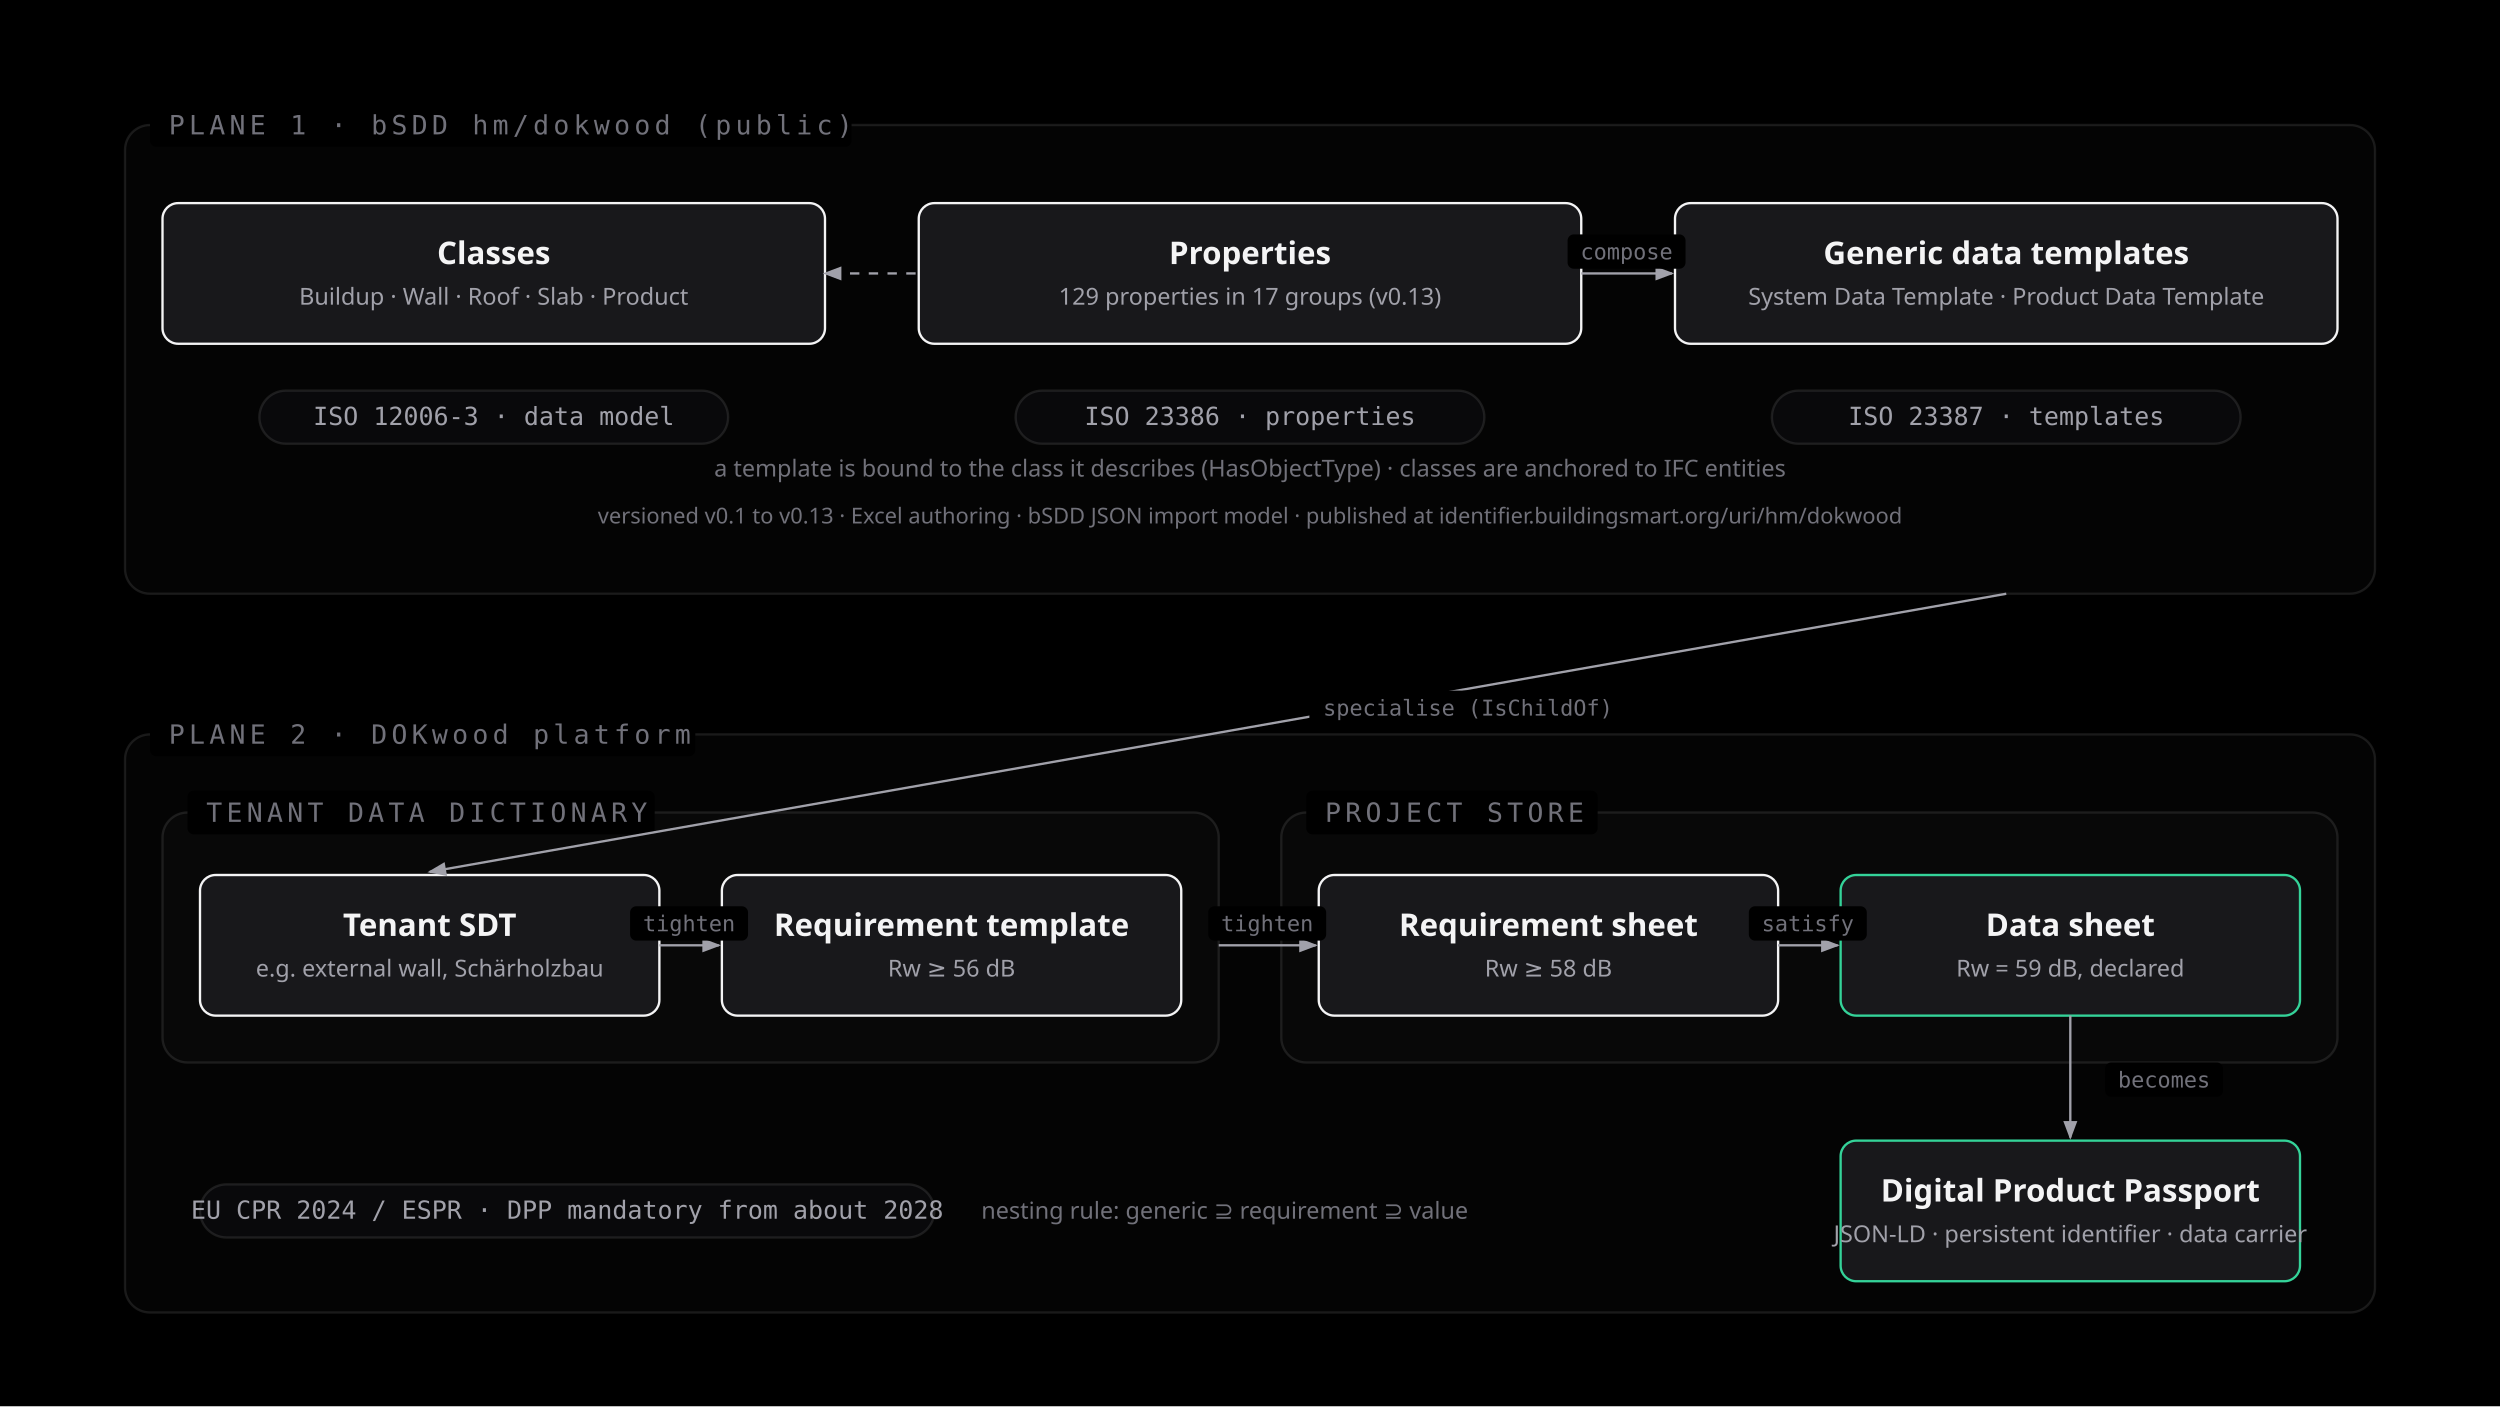
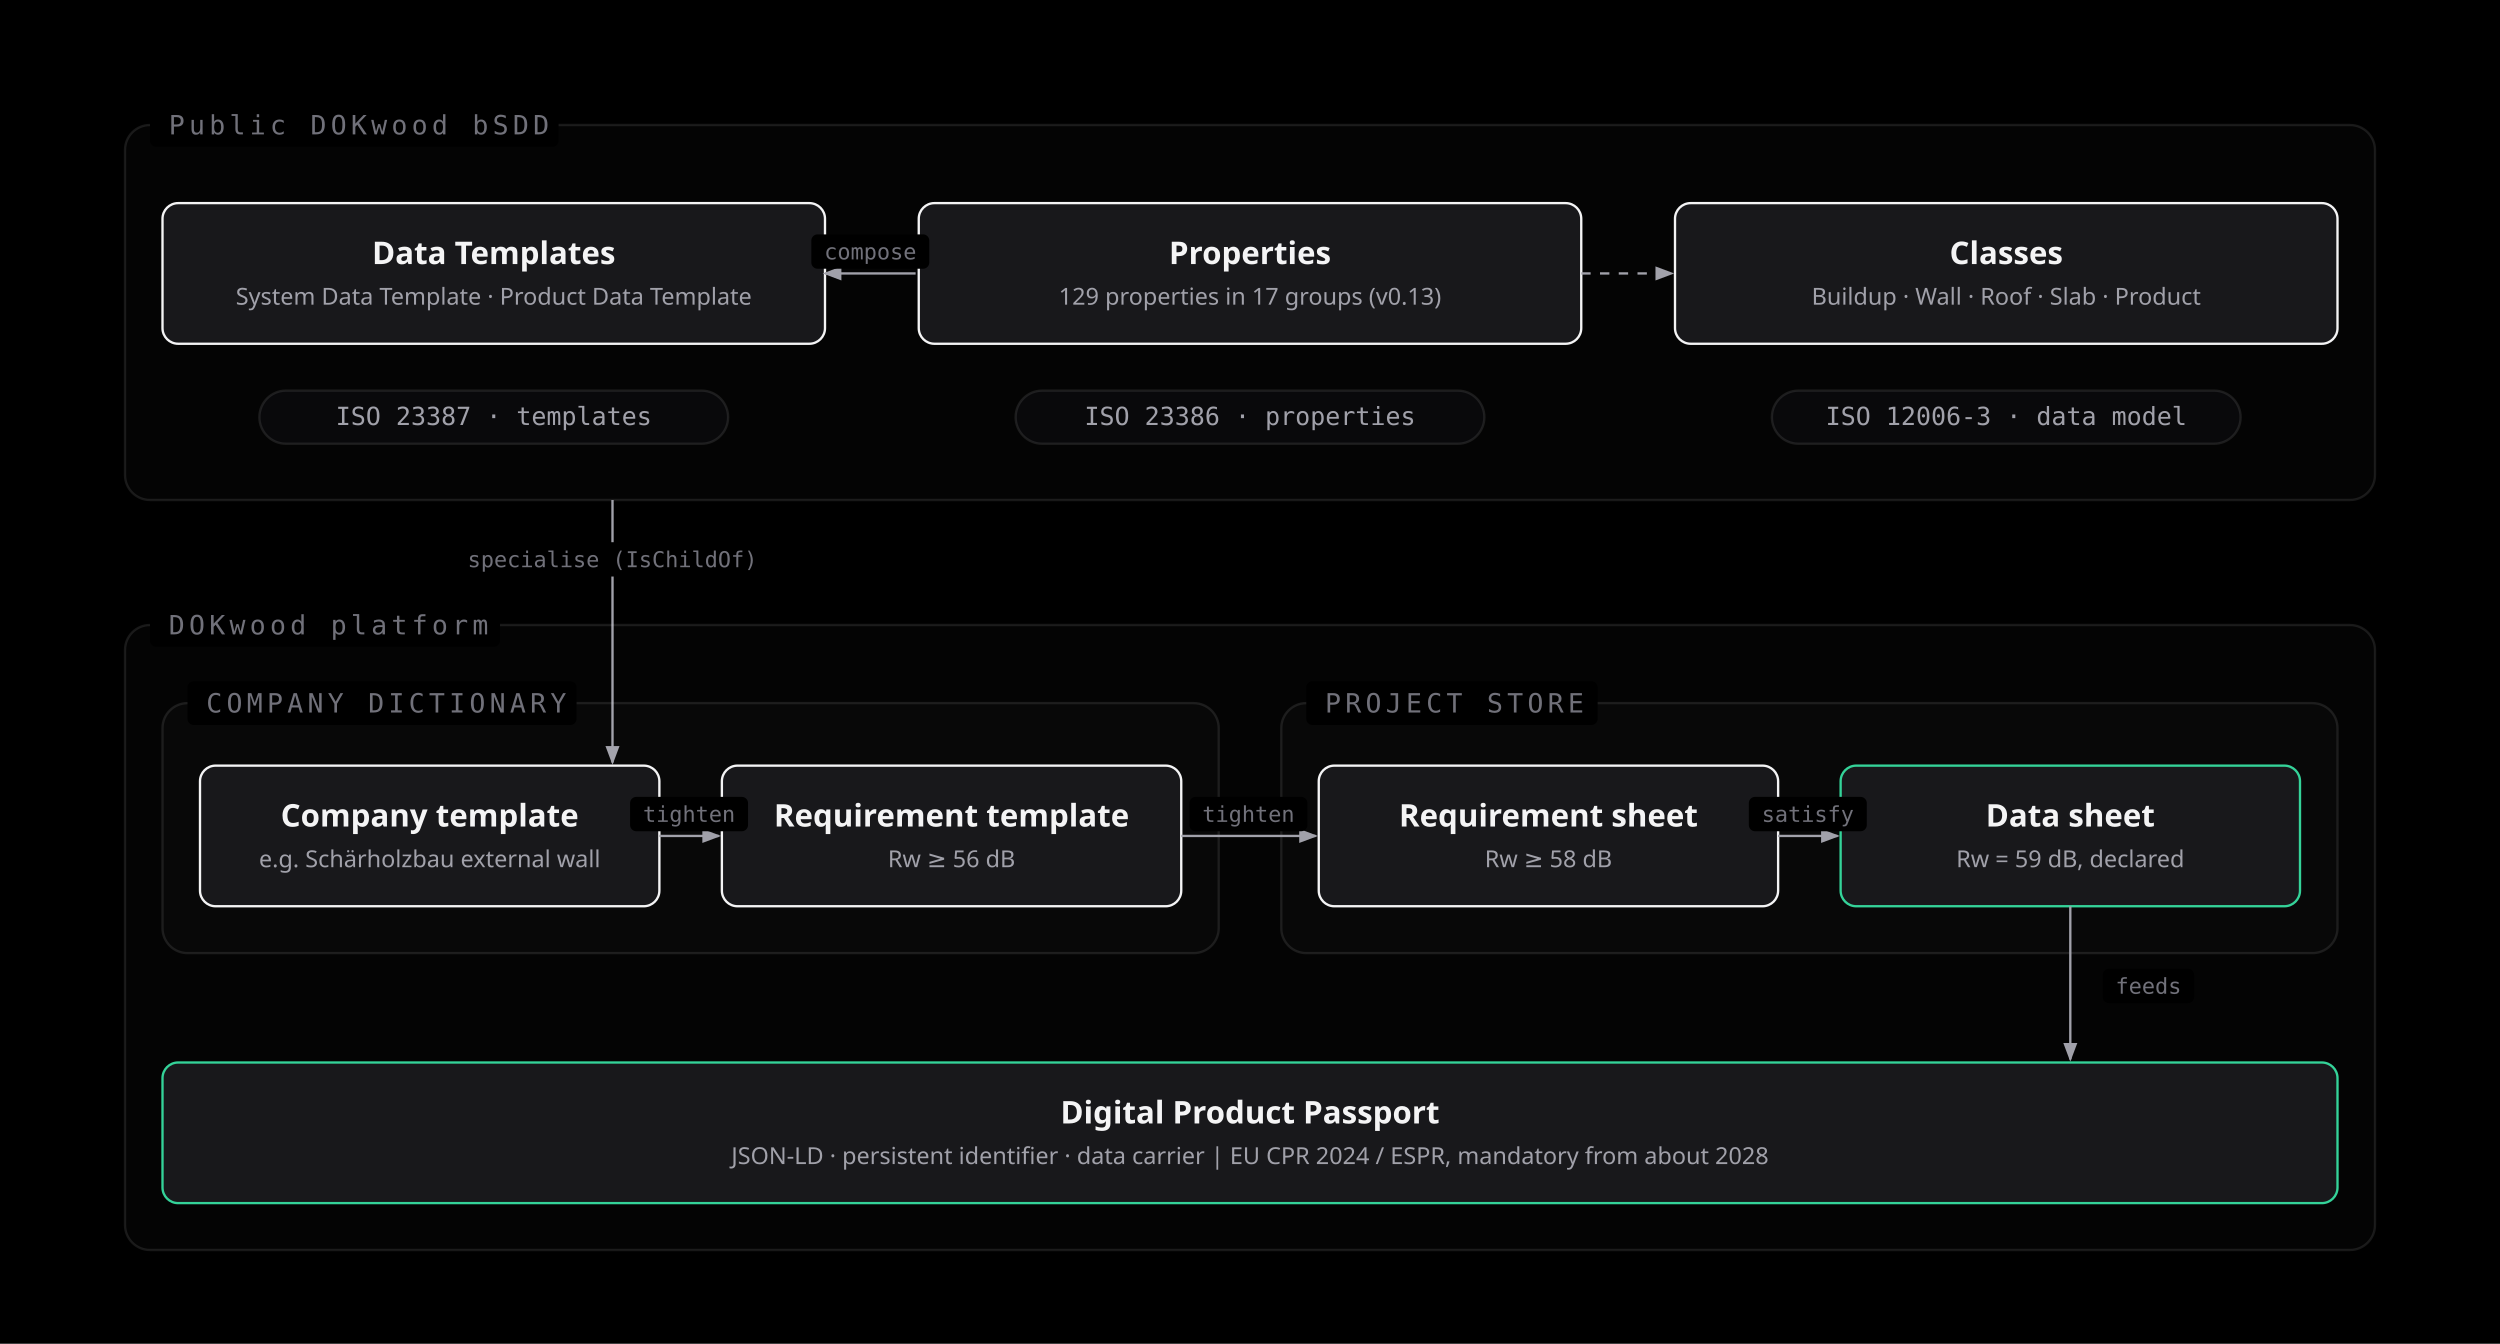
- <svg xmlns="http://www.w3.org/2000/svg" viewBox="0 0 1600 900" role="img" aria-labelledby="bsdd-two-plane-title">
+ <svg xmlns="http://www.w3.org/2000/svg" viewBox="0 0 1600 860" role="img" aria-labelledby="bsdd-two-plane-title">
  <defs>
    <marker id="bsdd-two-plane-arrow" markerWidth="8" markerHeight="6" refX="7" refY="3" orient="auto">
      <polygon points="0 0, 8 3, 0 6" fill="#a1a1aa" />
    </marker>
  </defs>
  <rect width="100%" height="100%" fill="#000000" />
-   <rect x="80" y="80" width="1440" height="300" rx="16" fill="rgba(244,244,245,0.02)" stroke="rgba(244,244,245,0.10)" stroke-width="1.5" />
-   <rect x="96" y="66" width="449" height="28" rx="4" fill="#000000" />
-   <text x="108" y="86" fill="#71717a" font-size="17" font-family="ui-monospace, SFMono-Regular, Menlo, Consolas, monospace" letter-spacing="0.16em">PLANE 1 · bSDD hm/dokwood (public)</text>
+   <rect x="80" y="80" width="1440" height="240" rx="16" fill="rgba(244,244,245,0.02)" stroke="rgba(244,244,245,0.10)" stroke-width="1.5" />
+   <rect x="96" y="66" width="261.5" height="28" rx="4" fill="#000000" />
+   <text x="108" y="86" fill="#71717a" font-size="17" font-family="ui-monospace, SFMono-Regular, Menlo, Consolas, monospace" letter-spacing="0.16em">Public DOKwood bSDD</text>
  <rect x="104" y="130" width="424" height="90" rx="10" fill="#18181b" stroke="#f4f4f5" stroke-width="1.5" />
-   <text x="316" y="169" text-anchor="middle" fill="#f4f4f5" font-size="20" font-weight="600" font-family="ui-sans-serif, system-ui, sans-serif">Classes</text>
-   <text x="316" y="195" text-anchor="middle" fill="#a1a1aa" font-size="15" font-family="ui-sans-serif, system-ui, sans-serif">Buildup · Wall · Roof · Slab · Product</text>
+   <text x="316" y="169" text-anchor="middle" fill="#f4f4f5" font-size="20" font-weight="600" font-family="ui-sans-serif, system-ui, sans-serif">Data Templates</text>
+   <text x="316" y="195" text-anchor="middle" fill="#a1a1aa" font-size="15" font-family="ui-sans-serif, system-ui, sans-serif">System Data Template · Product Data Template</text>
  <rect x="588" y="130" width="424" height="90" rx="10" fill="#18181b" stroke="#f4f4f5" stroke-width="1.5" />
  <text x="800" y="169" text-anchor="middle" fill="#f4f4f5" font-size="20" font-weight="600" font-family="ui-sans-serif, system-ui, sans-serif">Properties</text>
  <text x="800" y="195" text-anchor="middle" fill="#a1a1aa" font-size="15" font-family="ui-sans-serif, system-ui, sans-serif">129 properties in 17 groups (v0.13)</text>
  <rect x="1072" y="130" width="424" height="90" rx="10" fill="#18181b" stroke="#f4f4f5" stroke-width="1.5" />
-   <text x="1284" y="169" text-anchor="middle" fill="#f4f4f5" font-size="20" font-weight="600" font-family="ui-sans-serif, system-ui, sans-serif">Generic data templates</text>
-   <text x="1284" y="195" text-anchor="middle" fill="#a1a1aa" font-size="15" font-family="ui-sans-serif, system-ui, sans-serif">System Data Template · Product Data Template</text>
-   <line x1="1012" y1="175" x2="1070" y2="175" stroke="#a1a1aa" stroke-width="1.5" marker-end="url(#bsdd-two-plane-arrow)" />
-   <rect x="1003.25" y="150" width="75.5" height="22" rx="4" fill="#000000" />
-   <text x="1041" y="166" text-anchor="middle" fill="#71717a" font-size="14" font-family="ui-monospace, SFMono-Regular, Menlo, Consolas, monospace">compose</text>
-   <line x1="586" y1="175" x2="528" y2="175" stroke="#a1a1aa" stroke-width="1.5" stroke-dasharray="6 6" marker-end="url(#bsdd-two-plane-arrow)" />
-   <text x="316" y="241" text-anchor="middle" fill="#71717a" font-size="15" font-family="ui-sans-serif, system-ui, sans-serif" />
+   <text x="1284" y="169" text-anchor="middle" fill="#f4f4f5" font-size="20" font-weight="600" font-family="ui-sans-serif, system-ui, sans-serif">Classes</text>
+   <text x="1284" y="195" text-anchor="middle" fill="#a1a1aa" font-size="15" font-family="ui-sans-serif, system-ui, sans-serif">Buildup · Wall · Roof · Slab · Product</text>
+   <line x1="586" y1="175" x2="528" y2="175" stroke="#a1a1aa" stroke-width="1.5" marker-end="url(#bsdd-two-plane-arrow)" />
+   <rect x="519.25" y="150" width="75.5" height="22" rx="4" fill="#000000" />
+   <text x="557" y="166" text-anchor="middle" fill="#71717a" font-size="14" font-family="ui-monospace, SFMono-Regular, Menlo, Consolas, monospace">compose</text>
+   <line x1="1012" y1="175" x2="1070" y2="175" stroke="#a1a1aa" stroke-width="1.5" stroke-dasharray="6 6" marker-end="url(#bsdd-two-plane-arrow)" />
  <rect x="166" y="250" width="300" height="34" rx="17" fill="#09090b" stroke="rgba(244,244,245,0.10)" stroke-width="1.5" />
-   <text x="316" y="272" text-anchor="middle" fill="#a1a1aa" font-size="16" font-family="ui-monospace, SFMono-Regular, Menlo, Consolas, monospace">ISO 12006-3 · data model</text>
+   <text x="316" y="272" text-anchor="middle" fill="#a1a1aa" font-size="16" font-family="ui-monospace, SFMono-Regular, Menlo, Consolas, monospace">ISO 23387 · templates</text>
  <rect x="650" y="250" width="300" height="34" rx="17" fill="#09090b" stroke="rgba(244,244,245,0.10)" stroke-width="1.5" />
  <text x="800" y="272" text-anchor="middle" fill="#a1a1aa" font-size="16" font-family="ui-monospace, SFMono-Regular, Menlo, Consolas, monospace">ISO 23386 · properties</text>
  <rect x="1134" y="250" width="300" height="34" rx="17" fill="#09090b" stroke="rgba(244,244,245,0.10)" stroke-width="1.5" />
-   <text x="1284" y="272" text-anchor="middle" fill="#a1a1aa" font-size="16" font-family="ui-monospace, SFMono-Regular, Menlo, Consolas, monospace">ISO 23387 · templates</text>
-   <text x="800" y="305" text-anchor="middle" fill="#71717a" font-size="15" font-family="ui-sans-serif, system-ui, sans-serif">a template is bound to the class it describes (HasObjectType) · classes are anchored to IFC entities</text>
-   <text x="800" y="335" text-anchor="middle" fill="#71717a" font-size="14" font-family="ui-sans-serif, system-ui, sans-serif">versioned v0.1 to v0.13 · Excel authoring · bSDD JSON import model · published at identifier.buildingsmart.org/uri/hm/dokwood</text>
-   <rect x="80" y="470" width="1440" height="370" rx="16" fill="rgba(244,244,245,0.02)" stroke="rgba(244,244,245,0.10)" stroke-width="1.5" />
-   <rect x="96" y="456" width="349" height="28" rx="4" fill="#000000" />
-   <text x="108" y="476" fill="#71717a" font-size="17" font-family="ui-monospace, SFMono-Regular, Menlo, Consolas, monospace" letter-spacing="0.16em">PLANE 2 · DOKwood platform</text>
-   <rect x="104" y="520" width="676" height="160" rx="16" fill="rgba(244,244,245,0.02)" stroke="rgba(244,244,245,0.10)" stroke-width="1.5" />
-   <rect x="120" y="506" width="299" height="28" rx="4" fill="#000000" />
-   <text x="132" y="526" fill="#71717a" font-size="17" font-family="ui-monospace, SFMono-Regular, Menlo, Consolas, monospace" letter-spacing="0.16em">TENANT DATA DICTIONARY</text>
-   <rect x="820" y="520" width="676" height="160" rx="16" fill="rgba(244,244,245,0.02)" stroke="rgba(244,244,245,0.10)" stroke-width="1.5" />
-   <rect x="836" y="506" width="186.5" height="28" rx="4" fill="#000000" />
-   <text x="848" y="526" fill="#71717a" font-size="17" font-family="ui-monospace, SFMono-Regular, Menlo, Consolas, monospace" letter-spacing="0.16em">PROJECT STORE</text>
-   <rect x="128" y="560" width="294" height="90" rx="10" fill="#18181b" stroke="#f4f4f5" stroke-width="1.5" />
-   <text x="275" y="599" text-anchor="middle" fill="#f4f4f5" font-size="20" font-weight="600" font-family="ui-sans-serif, system-ui, sans-serif">Tenant SDT</text>
-   <text x="275" y="625" text-anchor="middle" fill="#a1a1aa" font-size="15" font-family="ui-sans-serif, system-ui, sans-serif">e.g. external wall, Schärholzbau</text>
-   <rect x="462" y="560" width="294" height="90" rx="10" fill="#18181b" stroke="#f4f4f5" stroke-width="1.5" />
-   <text x="609" y="599" text-anchor="middle" fill="#f4f4f5" font-size="20" font-weight="600" font-family="ui-sans-serif, system-ui, sans-serif">Requirement template</text>
-   <text x="609" y="625" text-anchor="middle" fill="#a1a1aa" font-size="15" font-family="ui-sans-serif, system-ui, sans-serif">Rw ≥ 56 dB</text>
-   <rect x="844" y="560" width="294" height="90" rx="10" fill="#18181b" stroke="#f4f4f5" stroke-width="1.5" />
-   <text x="991" y="599" text-anchor="middle" fill="#f4f4f5" font-size="20" font-weight="600" font-family="ui-sans-serif, system-ui, sans-serif">Requirement sheet</text>
-   <text x="991" y="625" text-anchor="middle" fill="#a1a1aa" font-size="15" font-family="ui-sans-serif, system-ui, sans-serif">Rw ≥ 58 dB</text>
-   <rect x="1178" y="560" width="294" height="90" rx="10" fill="#18181b" stroke="#34d399" stroke-width="1.5" />
-   <text x="1325" y="599" text-anchor="middle" fill="#f4f4f5" font-size="20" font-weight="600" font-family="ui-sans-serif, system-ui, sans-serif">Data sheet</text>
-   <text x="1325" y="625" text-anchor="middle" fill="#a1a1aa" font-size="15" font-family="ui-sans-serif, system-ui, sans-serif">Rw = 59 dB, declared</text>
-   <line x1="422" y1="605" x2="460" y2="605" stroke="#a1a1aa" stroke-width="1.5" marker-end="url(#bsdd-two-plane-arrow)" />
-   <rect x="403.25" y="580" width="75.5" height="22" rx="4" fill="#000000" />
-   <text x="441" y="596" text-anchor="middle" fill="#71717a" font-size="14" font-family="ui-monospace, SFMono-Regular, Menlo, Consolas, monospace">tighten</text>
-   <line x1="780" y1="605" x2="842" y2="605" stroke="#a1a1aa" stroke-width="1.5" marker-end="url(#bsdd-two-plane-arrow)" />
-   <rect x="773.25" y="580" width="75.5" height="22" rx="4" fill="#000000" />
-   <text x="811" y="596" text-anchor="middle" fill="#71717a" font-size="14" font-family="ui-monospace, SFMono-Regular, Menlo, Consolas, monospace">tighten</text>
-   <line x1="1138" y1="605" x2="1176" y2="605" stroke="#a1a1aa" stroke-width="1.5" marker-end="url(#bsdd-two-plane-arrow)" />
-   <rect x="1119.25" y="580" width="75.5" height="22" rx="4" fill="#000000" />
-   <text x="1157" y="596" text-anchor="middle" fill="#71717a" font-size="14" font-family="ui-monospace, SFMono-Regular, Menlo, Consolas, monospace">satisfy</text>
-   <rect x="1178" y="730" width="294" height="90" rx="10" fill="#18181b" stroke="#34d399" stroke-width="1.5" />
-   <text x="1325" y="769" text-anchor="middle" fill="#f4f4f5" font-size="20" font-weight="600" font-family="ui-sans-serif, system-ui, sans-serif">Digital Product Passport</text>
-   <text x="1325" y="795" text-anchor="middle" fill="#a1a1aa" font-size="15" font-family="ui-sans-serif, system-ui, sans-serif">JSON-LD · persistent identifier · data carrier</text>
-   <line x1="1325" y1="650" x2="1325" y2="728" stroke="#a1a1aa" stroke-width="1.5" marker-end="url(#bsdd-two-plane-arrow)" />
-   <rect x="1347.25" y="680" width="75.5" height="22" rx="4" fill="#000000" />
-   <text x="1385" y="696" text-anchor="middle" fill="#71717a" font-size="14" font-family="ui-monospace, SFMono-Regular, Menlo, Consolas, monospace">becomes</text>
-   <rect x="128" y="758" width="470" height="34" rx="17" fill="#09090b" stroke="rgba(244,244,245,0.10)" stroke-width="1.5" />
-   <text x="363" y="780" text-anchor="middle" fill="#a1a1aa" font-size="16" font-family="ui-monospace, SFMono-Regular, Menlo, Consolas, monospace">EU CPR 2024 / ESPR · DPP mandatory from about 2028</text>
-   <text x="628" y="780" text-anchor="start" fill="#71717a" font-size="15" font-family="ui-sans-serif, system-ui, sans-serif">nesting rule: generic ⊇ requirement ⊇ value</text>
-   <line x1="1284" y1="380" x2="275" y2="558" stroke="#a1a1aa" stroke-width="1.5" marker-end="url(#bsdd-two-plane-arrow)" />
-   <rect x="838" y="442" width="203" height="22" rx="4" fill="#000000" />
-   <text x="939.5" y="458" text-anchor="middle" fill="#71717a" font-size="14" font-family="ui-monospace, SFMono-Regular, Menlo, Consolas, monospace">specialise (IsChildOf)</text>
+   <text x="1284" y="272" text-anchor="middle" fill="#a1a1aa" font-size="16" font-family="ui-monospace, SFMono-Regular, Menlo, Consolas, monospace">ISO 12006-3 · data model</text>
+   <line x1="392" y1="320" x2="392" y2="488" stroke="#a1a1aa" stroke-width="1.5" marker-end="url(#bsdd-two-plane-arrow)" />
+   <rect x="290.5" y="347" width="203" height="22" rx="4" fill="#000000" />
+   <text x="392" y="363" text-anchor="middle" fill="#71717a" font-size="14" font-family="ui-monospace, SFMono-Regular, Menlo, Consolas, monospace">specialise (IsChildOf)</text>
+   <rect x="80" y="400" width="1440" height="400" rx="16" fill="rgba(244,244,245,0.02)" stroke="rgba(244,244,245,0.10)" stroke-width="1.5" />
+   <rect x="96" y="386" width="224" height="28" rx="4" fill="#000000" />
+   <text x="108" y="406" fill="#71717a" font-size="17" font-family="ui-monospace, SFMono-Regular, Menlo, Consolas, monospace" letter-spacing="0.16em">DOKwood platform</text>
+   <rect x="104" y="450" width="676" height="160" rx="16" fill="rgba(244,244,245,0.02)" stroke="rgba(244,244,245,0.10)" stroke-width="1.5" />
+   <rect x="120" y="436" width="249" height="28" rx="4" fill="#000000" />
+   <text x="132" y="456" fill="#71717a" font-size="17" font-family="ui-monospace, SFMono-Regular, Menlo, Consolas, monospace" letter-spacing="0.16em">COMPANY DICTIONARY</text>
+   <rect x="820" y="450" width="676" height="160" rx="16" fill="rgba(244,244,245,0.02)" stroke="rgba(244,244,245,0.10)" stroke-width="1.5" />
+   <rect x="836" y="436" width="186.5" height="28" rx="4" fill="#000000" />
+   <text x="848" y="456" fill="#71717a" font-size="17" font-family="ui-monospace, SFMono-Regular, Menlo, Consolas, monospace" letter-spacing="0.16em">PROJECT STORE</text>
+   <rect x="128" y="490" width="294" height="90" rx="10" fill="#18181b" stroke="#f4f4f5" stroke-width="1.5" />
+   <text x="275" y="529" text-anchor="middle" fill="#f4f4f5" font-size="20" font-weight="600" font-family="ui-sans-serif, system-ui, sans-serif">Company template</text>
+   <text x="275" y="555" text-anchor="middle" fill="#a1a1aa" font-size="15" font-family="ui-sans-serif, system-ui, sans-serif">e.g. Schärholzbau external wall</text>
+   <rect x="462" y="490" width="294" height="90" rx="10" fill="#18181b" stroke="#f4f4f5" stroke-width="1.5" />
+   <text x="609" y="529" text-anchor="middle" fill="#f4f4f5" font-size="20" font-weight="600" font-family="ui-sans-serif, system-ui, sans-serif">Requirement template</text>
+   <text x="609" y="555" text-anchor="middle" fill="#a1a1aa" font-size="15" font-family="ui-sans-serif, system-ui, sans-serif">Rw ≥ 56 dB</text>
+   <rect x="844" y="490" width="294" height="90" rx="10" fill="#18181b" stroke="#f4f4f5" stroke-width="1.5" />
+   <text x="991" y="529" text-anchor="middle" fill="#f4f4f5" font-size="20" font-weight="600" font-family="ui-sans-serif, system-ui, sans-serif">Requirement sheet</text>
+   <text x="991" y="555" text-anchor="middle" fill="#a1a1aa" font-size="15" font-family="ui-sans-serif, system-ui, sans-serif">Rw ≥ 58 dB</text>
+   <rect x="1178" y="490" width="294" height="90" rx="10" fill="#18181b" stroke="#34d399" stroke-width="1.5" />
+   <text x="1325" y="529" text-anchor="middle" fill="#f4f4f5" font-size="20" font-weight="600" font-family="ui-sans-serif, system-ui, sans-serif">Data sheet</text>
+   <text x="1325" y="555" text-anchor="middle" fill="#a1a1aa" font-size="15" font-family="ui-sans-serif, system-ui, sans-serif">Rw = 59 dB, declared</text>
+   <line x1="422" y1="535" x2="460" y2="535" stroke="#a1a1aa" stroke-width="1.5" marker-end="url(#bsdd-two-plane-arrow)" />
+   <rect x="403.25" y="510" width="75.5" height="22" rx="4" fill="#000000" />
+   <text x="441" y="526" text-anchor="middle" fill="#71717a" font-size="14" font-family="ui-monospace, SFMono-Regular, Menlo, Consolas, monospace">tighten</text>
+   <line x1="756" y1="535" x2="842" y2="535" stroke="#a1a1aa" stroke-width="1.5" marker-end="url(#bsdd-two-plane-arrow)" />
+   <rect x="761.25" y="510" width="75.5" height="22" rx="4" fill="#000000" />
+   <text x="799" y="526" text-anchor="middle" fill="#71717a" font-size="14" font-family="ui-monospace, SFMono-Regular, Menlo, Consolas, monospace">tighten</text>
+   <line x1="1138" y1="535" x2="1176" y2="535" stroke="#a1a1aa" stroke-width="1.5" marker-end="url(#bsdd-two-plane-arrow)" />
+   <rect x="1119.25" y="510" width="75.5" height="22" rx="4" fill="#000000" />
+   <text x="1157" y="526" text-anchor="middle" fill="#71717a" font-size="14" font-family="ui-monospace, SFMono-Regular, Menlo, Consolas, monospace">satisfy</text>
+   <rect x="104" y="680" width="1392" height="90" rx="10" fill="#18181b" stroke="#34d399" stroke-width="1.5" />
+   <text x="800" y="719" text-anchor="middle" fill="#f4f4f5" font-size="20" font-weight="600" font-family="ui-sans-serif, system-ui, sans-serif">Digital Product Passport</text>
+   <text x="800" y="745" text-anchor="middle" fill="#a1a1aa" font-size="15" font-family="ui-sans-serif, system-ui, sans-serif">JSON-LD · persistent identifier · data carrier  |  EU CPR 2024 / ESPR, mandatory from about 2028</text>
+   <line x1="1325" y1="580" x2="1325" y2="678" stroke="#a1a1aa" stroke-width="1.5" marker-end="url(#bsdd-two-plane-arrow)" />
+   <rect x="1345.75" y="620" width="58.5" height="22" rx="4" fill="#000000" />
+   <text x="1375" y="636" text-anchor="middle" fill="#71717a" font-size="14" font-family="ui-monospace, SFMono-Regular, Menlo, Consolas, monospace">feeds</text>
</svg>
